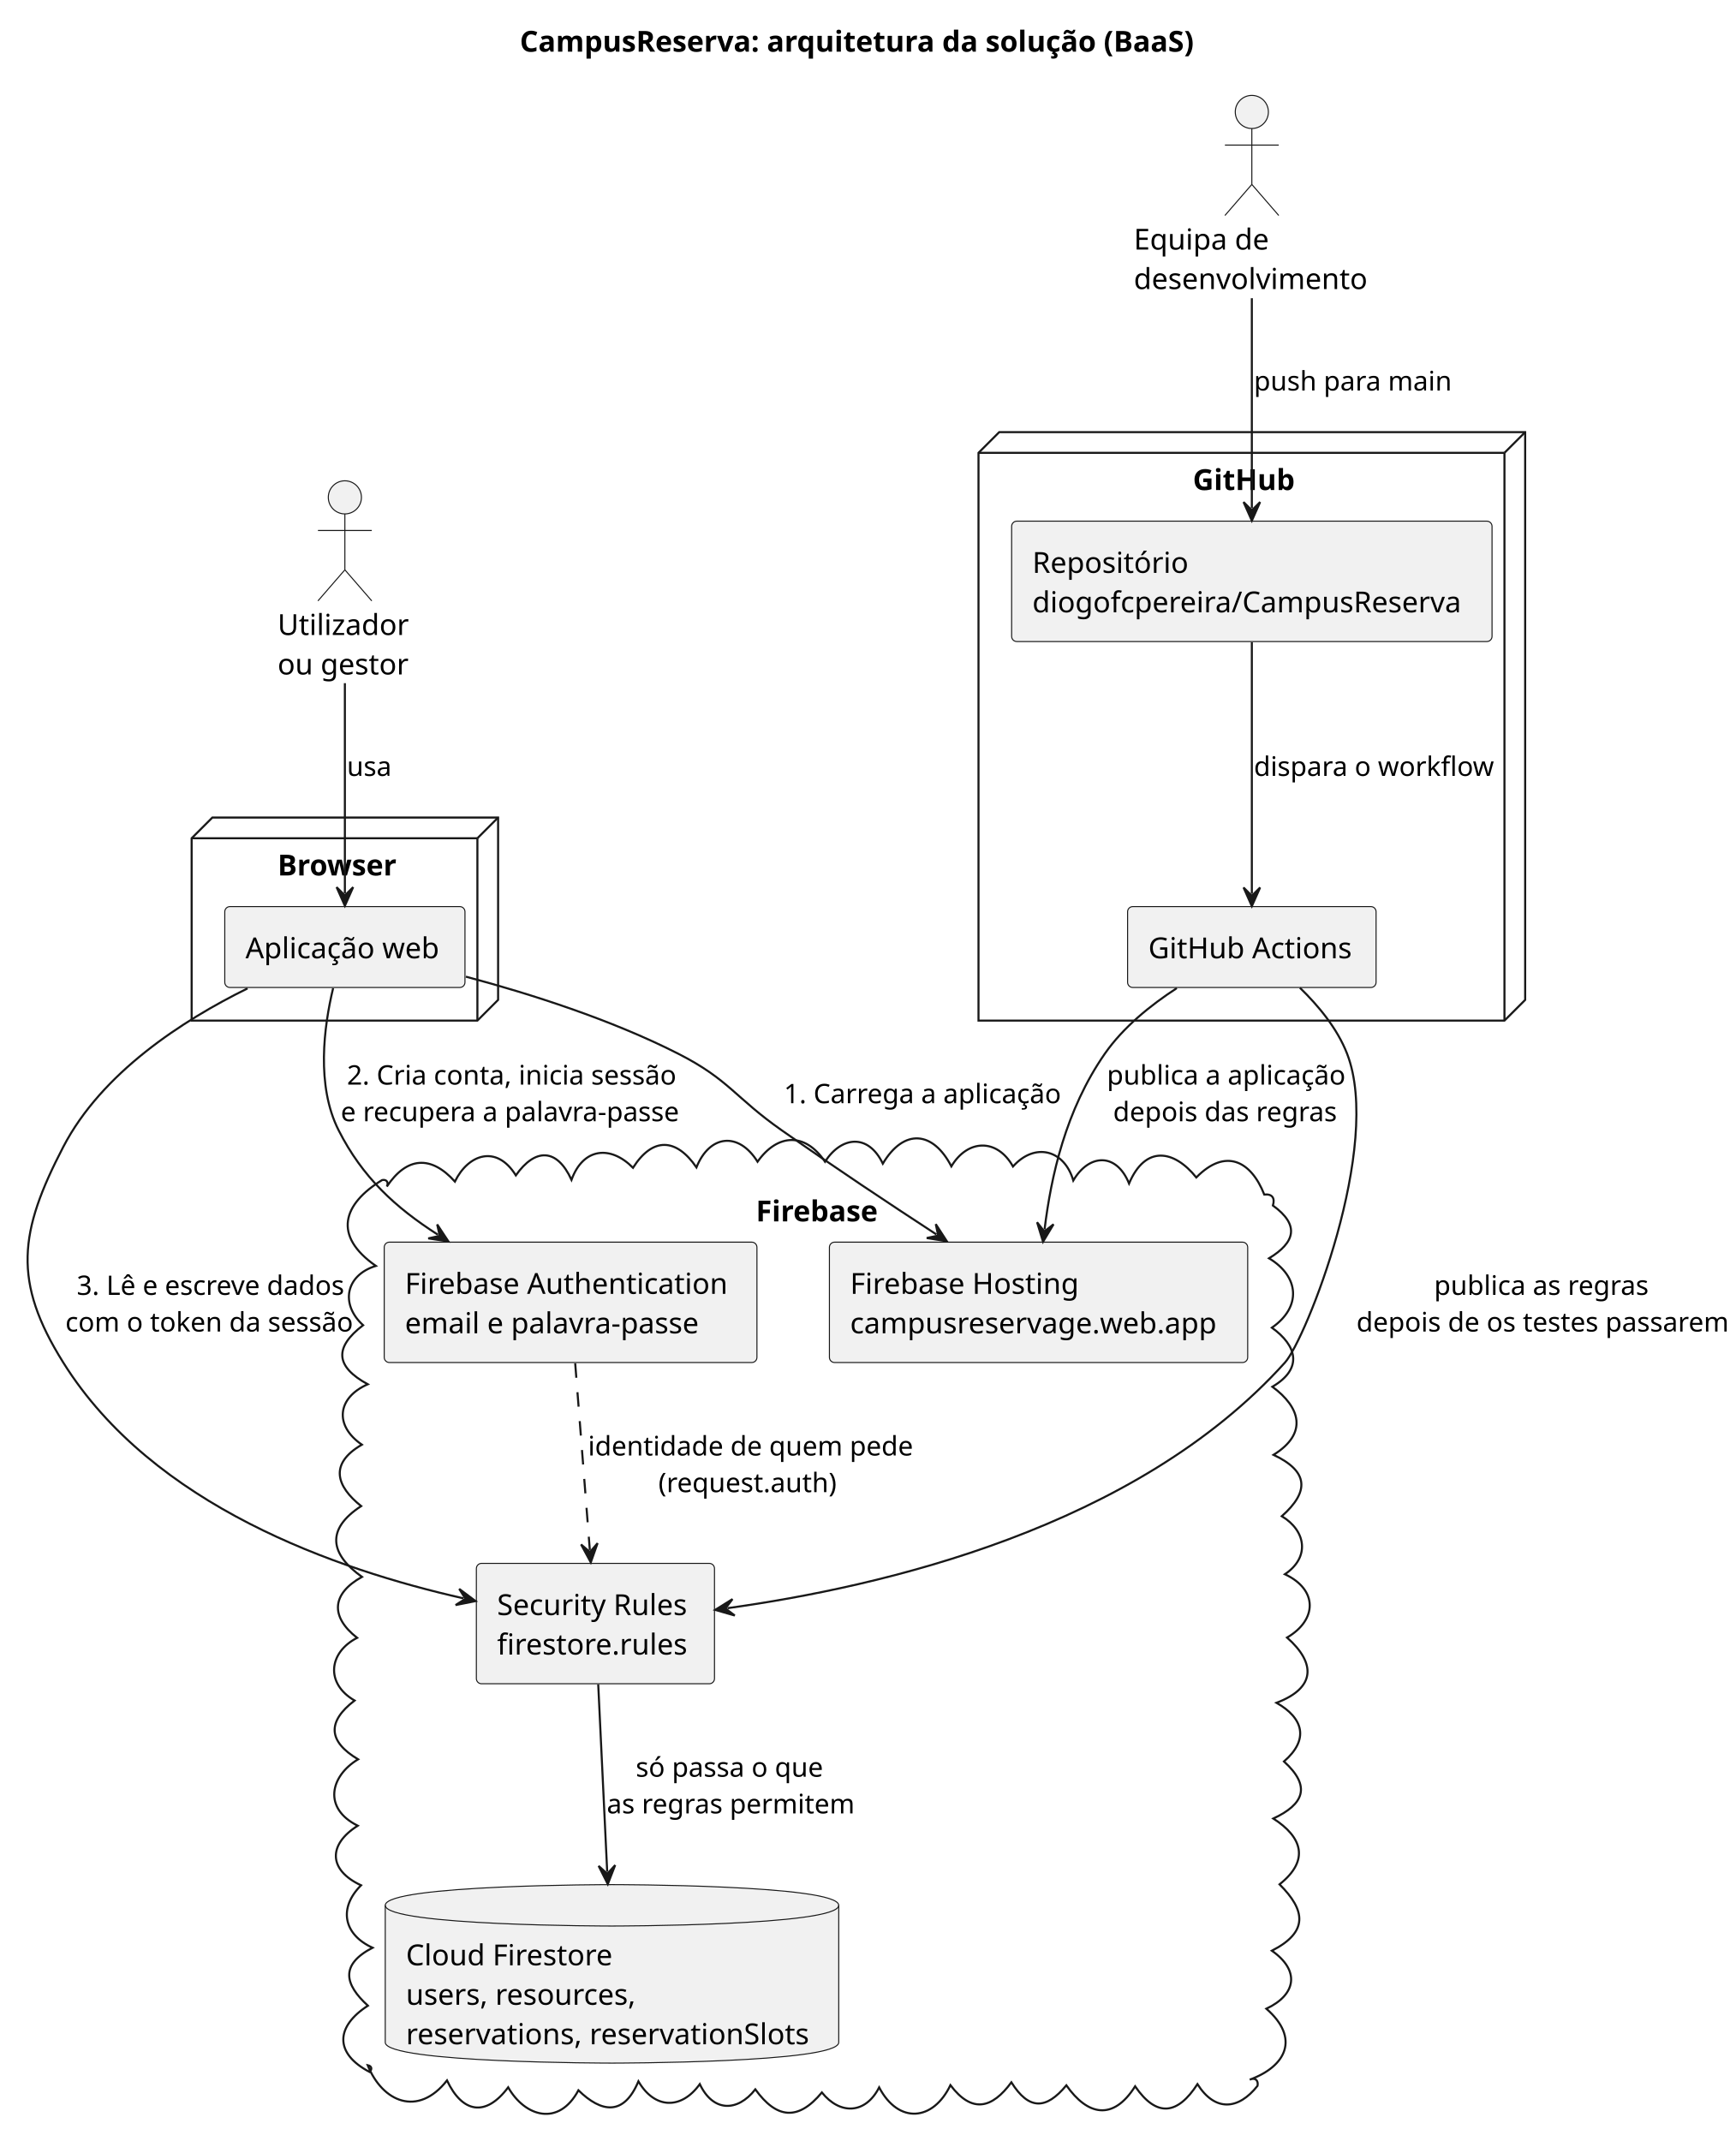
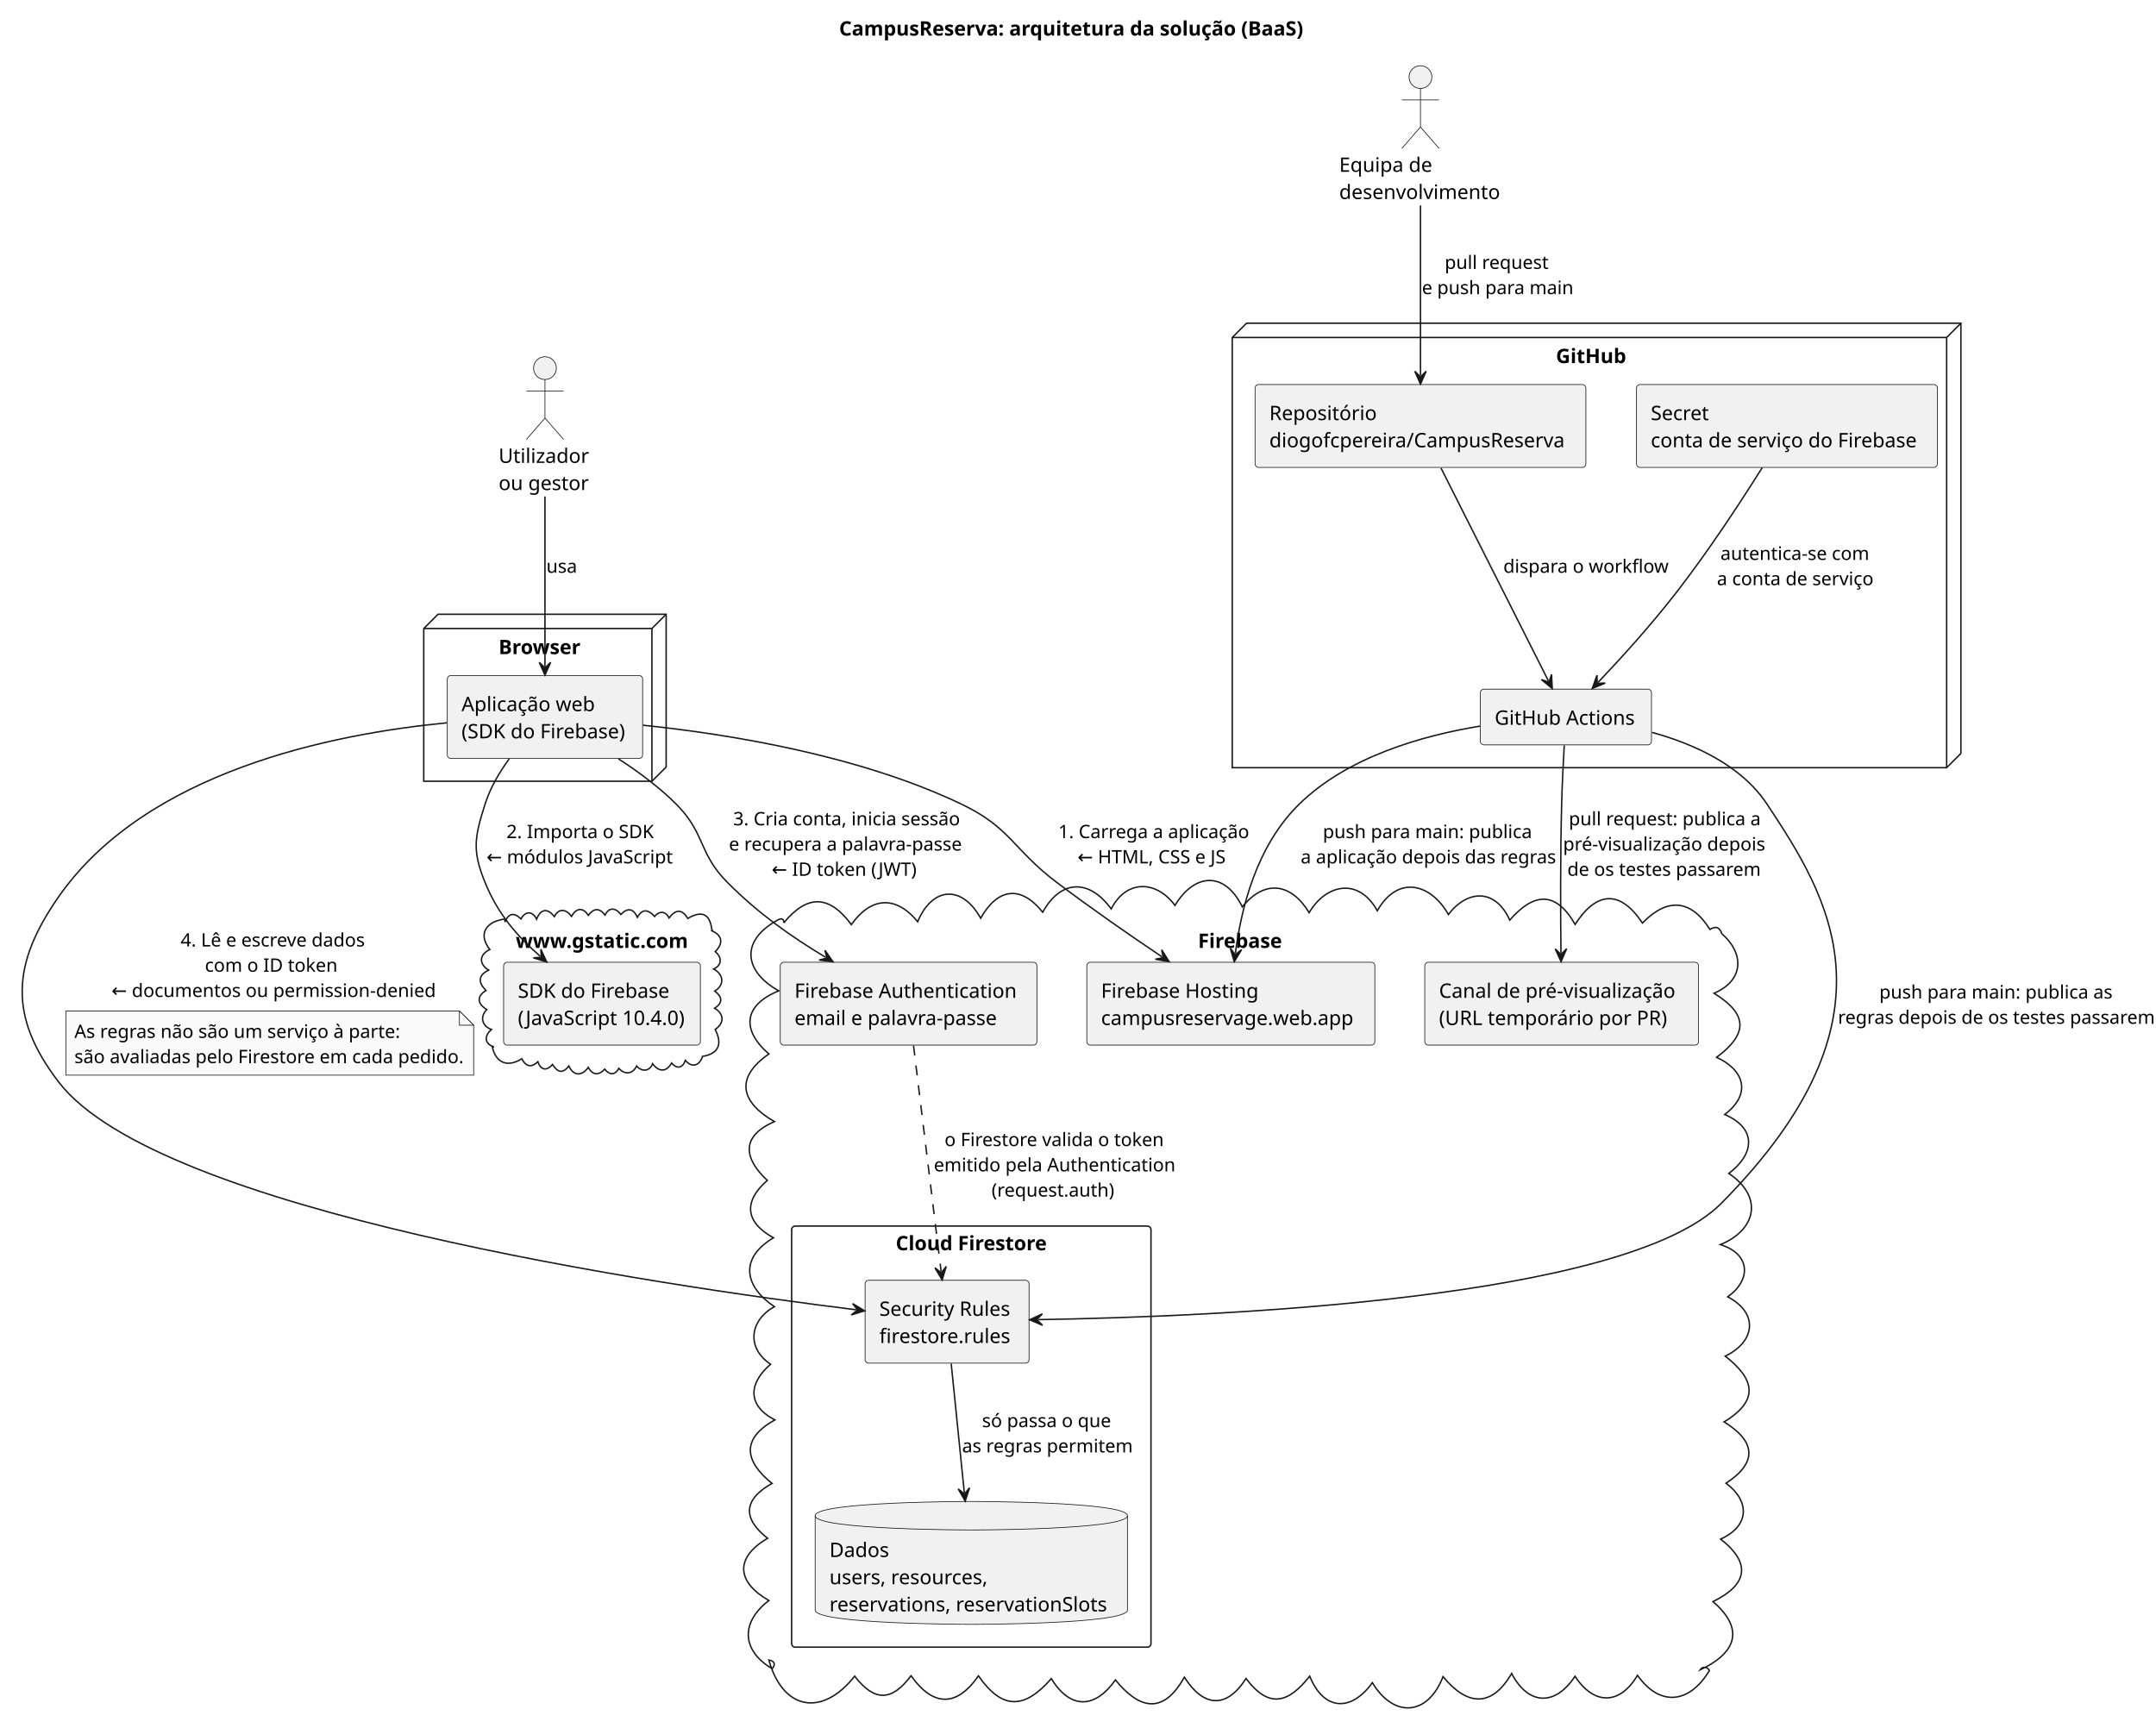
- <svg xmlns="http://www.w3.org/2000/svg" contentStyleType="text/css" height="1034px" preserveAspectRatio="none" style="width:838px;height:1034px;background:#FFFFFF;" version="1.1" viewBox="0 0 838 1034" width="838px" zoomAndPan="magnify">
+ <svg xmlns="http://www.w3.org/2000/svg" contentStyleType="text/css" height="1212px" preserveAspectRatio="none" style="width:1512px;height:1212px;background:#FFFFFF;" version="1.1" viewBox="0 0 1512 1212" width="1512px" zoomAndPan="magnify">
  <defs />
  <g>
-     <text fill="#000000" font-family="sans-serif" font-size="14" font-weight="bold" lengthAdjust="spacing" textLength="322" x="251.035" y="24.966">CampusReserva: arquitetura da solução (BaaS)</text>
+     <text fill="#000000" font-family="sans-serif" font-size="14" font-weight="bold" lengthAdjust="spacing" textLength="322" x="588.47" y="24.966">CampusReserva: arquitetura da solução (BaaS)</text>
    <g id="cluster_browser">
-       <polygon fill="none" points="92.55,404.838,102.55,394.838,240.55,394.838,240.55,482.898,230.55,492.898,92.55,492.898,92.55,404.838" style="stroke:#181818;stroke-width:1.0;" />
-       <line style="stroke:#181818;stroke-width:1.0;" x1="230.55" x2="240.55" y1="404.838" y2="394.838" />
-       <line style="stroke:#181818;stroke-width:1.0;" x1="92.55" x2="230.55" y1="404.838" y2="404.838" />
-       <line style="stroke:#181818;stroke-width:1.0;" x1="230.55" x2="230.55" y1="404.838" y2="492.898" />
-       <text fill="#000000" font-family="sans-serif" font-size="14" font-weight="bold" lengthAdjust="spacing" textLength="57" x="134.05" y="422.804">Browser</text>
+       <polygon fill="none" points="297.18,440.838,307.18,430.838,467.18,430.838,467.18,537.978,457.18,547.978,297.18,547.978,297.18,440.838" style="stroke:#181818;stroke-width:1.0;" />
+       <line style="stroke:#181818;stroke-width:1.0;" x1="457.18" x2="467.18" y1="440.838" y2="430.838" />
+       <line style="stroke:#181818;stroke-width:1.0;" x1="297.18" x2="457.18" y1="440.838" y2="440.838" />
+       <line style="stroke:#181818;stroke-width:1.0;" x1="457.18" x2="457.18" y1="440.838" y2="547.978" />
+       <text fill="#000000" font-family="sans-serif" font-size="14" font-weight="bold" lengthAdjust="spacing" textLength="57" x="349.68" y="458.804">Browser</text>
+     </g>
+     <g id="cluster_gstatic">
+       <path d="M354.046,646.788 C356.6,640.529 360.621,639.711 365.365,644.555 C368.422,638.844 373.406,638.843 376.325,644.686 C379.171,637.35 384.014,636.799 388.764,642.927 C392.021,636.424 397.435,637.934 400.836,642.774 C403.853,636.96 408.777,636.034 412.56,642.012 C416.584,636.944 420.133,636.591 424.354,641.786 C427.26,635.774 432.104,636.957 435.376,641.399 C440.154,636.551 444.163,637.059 447.014,643.403 C450.614,636.827 454.955,638.178 459.078,642.842 C462.251,638.722 466.884,638.986 469.192,643.818 C473.663,637.957 478.244,637.226 482.309,644.23 C491.534,638.732 497.766,640.242 499.18,651.908 C499.608,652.119 499.741,652.6 499.264,652.889 C506.995,656.192 507.117,662.045 501.586,667.461 C506.218,671.273 506.613,676.855 500.466,679.679 C507.458,683.25 508.407,690.807 501.278,695.121 C506.544,699.202 507.185,703.242 501.137,707.191 C507.961,711.109 508.068,717.761 501.54,722.041 C506.842,732.339 504.09,739.226 492.18,741.048 C492.493,741.091 492.654,741.253 492.48,741.574 C490.115,747.824 485.123,748.935 480.642,743.769 C478.697,749.164 474.795,750.052 470.961,745.631 C467.203,752.314 461.883,751.836 457.697,746.088 C455.567,751.637 450.011,751.883 446.476,747.709 C443.588,753.556 438.2,753.965 433.964,749.316 C431.324,754.448 427.3,754.041 424.098,749.914 C419.971,754.396 415.597,754.357 412.582,748.656 C408.227,754.773 402.309,755.09 398.927,747.675 C394.419,753.574 390.896,751.945 387.442,746.599 C383.436,751.401 379.203,750.693 377.213,744.69 C372.548,749.221 368.77,748.015 365.926,742.619 C355.984,748.878 347.715,745.717 345.18,734.048 C345.477,733.664 345.881,733.755 346.013,734.211 C339.094,731.569 340.065,726.021 344.634,722.073 C338.048,719.77 336.361,713.119 341.357,708.099 C335.112,704.326 333.764,699.063 340.804,694.741 C335.414,689.199 334.925,684.23 342.702,680.435 C335.607,676.118 336.089,669.485 343.52,665.99 C335.321,655.527 340.364,647.149 352.18,644.908 C353.668,644.387 354.542,645.339 354.046,646.788 " fill="none" style="stroke:#181818;stroke-width:1.0;" />
+       <text fill="#000000" font-family="sans-serif" font-size="14" font-weight="bold" lengthAdjust="spacing" textLength="121" x="361.68" y="664.874">www.gstatic.com</text>
    </g>
    <g id="cluster_firebase">
-       <path d="M186.803,573.066 C196.401,558.695 208.074,557.739 219.683,570.641 C226.12,557.421 239.799,552.626 249.114,567.642 C258.476,554.384 268.939,554.399 275.998,569.803 C281.631,554.26 294.852,552.992 305.69,563.976 C315.259,548.962 326.584,549.618 336.339,563.78 C342.678,547.973 356.694,546.435 365.844,561.054 C375.445,547.448 388.818,546.734 398.427,561.045 C406.365,548.734 419.31,547.301 426.344,561.979 C436.534,544.851 450.62,546.188 459.442,563.302 C467.233,550.182 481.462,549.59 489.202,563.359 C499.742,551.577 513.986,555.204 518.324,570.123 C525.957,557.171 539.137,556.512 545.255,571.578 C553.156,552.937 566.952,555.278 577.735,568.655 C591.83,554.256 604.153,560.65 610.55,576.898 C614.48,576.516 615.791,578.66 614.727,582.207 C627.867,591.718 625.39,600.071 612.857,607.699 C627.485,616.49 628.661,631.218 614.239,641.206 C626.249,649.829 629.487,660.892 614.47,669.734 C627.922,679.633 631.792,692.194 615.038,702.615 C631.86,710.56 632.543,720.226 619.027,732.255 C630.642,739.253 632.805,752.004 620.521,760.276 C636.521,767.761 636.141,782.34 621.557,790.861 C635.63,803.316 635.33,815.228 616.472,822.368 C629.485,829.805 632.334,840.058 620.074,850.707 C633.408,862.807 629.607,871.398 614.93,878.271 C628.857,887.226 632.604,898.392 617.935,910.05 C630.569,922.628 631.941,933.036 614.233,942.111 C627.856,951.633 626.111,963.271 611.571,970.117 C627.941,984.439 621.02,997.979 603.55,1004.378 C606.089,1003.167 607.828,1004.695 607.302,1007.351 C598.077,1019.045 586.803,1019.98 578.284,1006.537 C568.792,1021.17 558.727,1022.933 548.183,1007.594 C537.527,1024.455 525.179,1021.677 514.978,1007.113 C505.154,1018.98 496.869,1019.105 488.426,1005.664 C479.155,1018.249 469.486,1020.908 458.985,1007.033 C450.692,1024.391 433.971,1025.995 424.569,1008.115 C417.935,1021.128 405.654,1021.431 396.907,1010.563 C385.366,1024.487 374.996,1023.219 364.769,1009.06 C356.077,1020.129 344.325,1020.018 337.952,1006.527 C328.996,1019.007 316.095,1018.591 308.313,1005.182 C301.274,1021.988 290.515,1020.413 279.336,1009.512 C269.863,1027.219 253.535,1022.34 245.413,1008.079 C234.575,1022.563 223.308,1020.49 215.869,1004.755 C201.834,1022.614 184.722,1015.17 177.55,997.378 C179.587,997.81 179.802,999.274 178.505,1000.672 C161.203,991.589 162.195,978.593 177.673,968.658 C166.327,958.298 164.196,948.856 179.912,940.659 C165.91,934.264 163.332,921.504 174.37,910.506 C158.483,903.135 158.367,890.792 172.764,881.732 C155.963,873.423 159.364,857.815 172.932,849.666 C158.491,841.059 157.808,831.547 171.238,821.277 C157.057,813.063 158.681,798.08 172.459,790.993 C159.322,780.692 160.222,769.643 174.807,761.552 C159.495,750.664 157.142,738.631 174.42,727.375 C162.455,717.83 158.799,706.935 174.759,697.708 C161.324,688.451 162.81,675.035 177.605,668.532 C162.03,660.031 161.177,650.85 175.357,640.005 C164.271,629.953 166.828,615.894 181.501,611.369 C160.63,596.811 165.515,581.522 184.55,569.898 C186.845,569.462 187.767,571.184 186.803,573.066 " fill="none" style="stroke:#181818;stroke-width:1.0;" />
-       <text fill="#000000" font-family="sans-serif" font-size="14" font-weight="bold" lengthAdjust="spacing" textLength="58" x="365.05" y="589.864">Firebase</text>
+       <path d="M549.662,647.271 C566.255,627.196 581.517,627.605 597.042,648.506 C610.775,629.119 628.167,627.75 643.56,646.479 C653.968,621.74 674.663,620.617 687.744,644.026 C699.523,623.233 715.548,620.287 731.231,639.814 C744.287,616.416 764.111,616.639 779.284,637.516 C790.033,616.528 811.15,617.56 824.006,635.067 C837.574,612.542 858.682,610.608 871.24,636.062 C887.216,616.394 905.618,619.598 918.103,640.132 C930.018,620.028 952.768,615.181 965.904,638.798 C980.434,613.181 1003.71,619.957 1015.753,641.429 C1029.291,623.746 1048.887,623.21 1058.768,645.376 C1075.378,626.313 1090.845,624.362 1104.641,648.374 C1119.556,625.258 1136.011,623.726 1151.864,647.429 C1169.119,629.611 1185.642,630.464 1199.18,651.908 C1203.456,649.238 1205.949,650.388 1207.581,654.971 C1223.429,668.855 1223.092,687.657 1202.071,696.669 C1225.825,711.434 1226.054,725.024 1203.855,741.614 C1223.329,750.51 1228.567,767.331 1209.555,781.7 C1233.02,791.936 1229.728,810.018 1212.413,823.07 C1236.712,839.287 1231.822,862.626 1206.504,872.966 C1227.709,879.56 1228.362,897.656 1211.661,909.588 C1233.85,921.316 1230.611,941.262 1209.919,951.195 C1230.397,967.242 1234.217,982.058 1209.119,997.313 C1230.822,1010.75 1233.177,1025.48 1210.479,1040.321 C1227.447,1053.069 1226.977,1070.376 1206.687,1079.52 C1228.732,1096.807 1225.148,1111.676 1201.338,1123.37 C1224.764,1143.634 1216.243,1160.125 1192.18,1171.318 C1194.033,1168.599 1197.274,1168.91 1198.81,1171.699 C1185.473,1194.099 1164.71,1198.089 1148.349,1175.059 C1135.91,1196.253 1117.608,1195.867 1104.539,1175.726 C1090.818,1196.721 1071.935,1196.359 1060.124,1173.78 C1045.709,1198.458 1028.459,1196.04 1012,1175.98 C1001.382,1203.508 977.557,1205.328 962.426,1180.232 C947.771,1200.72 928.454,1200.263 918.483,1175.667 C903.696,1194.397 890.104,1198.904 873.836,1177.306 C859.769,1199.223 843.728,1197.056 830.587,1176.367 C815.703,1203.002 799.012,1198.859 782.237,1178.304 C767.898,1198.547 750.779,1199.246 737.275,1177.411 C718.588,1198.723 703.125,1199.737 686.18,1175.458 C670.688,1197.674 654.314,1196.974 638.901,1175.373 C625.337,1193.551 613.206,1193.609 599.375,1175.666 C577.148,1203.968 549.29,1200.286 539.18,1164.318 C543.136,1165.043 544.152,1167.192 541.564,1170.458 C519.67,1157.409 519.528,1137.68 539.221,1122.594 C516.772,1109.705 514.897,1092.804 538.303,1078.95 C520.261,1064.811 521.6,1051.514 541.439,1040.463 C522.425,1025.135 519.219,1009.324 543.432,995.931 C523.5,985.664 525.226,969.871 540.416,956.891 C523.015,945.172 526.011,925.936 543.069,916.479 C522.279,902.571 518.054,882.67 542.455,868.187 C522.646,857.326 521.085,842.774 538.105,827.933 C521.73,812.632 519.14,797.088 543.123,786.699 C520.144,773.555 514.578,756.31 539.231,739.259 C519.759,722.334 521.448,705.069 546.088,694.973 C520.895,680.736 519.389,659.049 546.18,644.908 C548.485,643.874 549.78,644.735 549.662,647.271 " fill="none" style="stroke:#181818;stroke-width:1.0;" />
+       <text fill="#000000" font-family="sans-serif" font-size="14" font-weight="bold" lengthAdjust="spacing" textLength="58" x="840.18" y="664.874">Firebase</text>
+     </g>
+     <g id="cluster_firestore">
+       <rect fill="none" height="295.34" rx="2.5" ry="2.5" style="stroke:#181818;stroke-width:1.0;" width="252" x="555.18" y="859.978" />
+       <text fill="#000000" font-family="sans-serif" font-size="14" font-weight="bold" lengthAdjust="spacing" textLength="106" x="628.18" y="876.944">Cloud Firestore</text>
    </g>
    <g id="cluster_github">
-       <polygon fill="none" points="472.55,218.698,482.55,208.698,736.55,208.698,736.55,482.898,726.55,492.898,472.55,492.898,472.55,218.698" style="stroke:#181818;stroke-width:1.0;" />
-       <line style="stroke:#181818;stroke-width:1.0;" x1="726.55" x2="736.55" y1="218.698" y2="208.698" />
-       <line style="stroke:#181818;stroke-width:1.0;" x1="472.55" x2="726.55" y1="218.698" y2="218.698" />
-       <line style="stroke:#181818;stroke-width:1.0;" x1="726.55" x2="726.55" y1="218.698" y2="492.898" />
-       <text fill="#000000" font-family="sans-serif" font-size="14" font-weight="bold" lengthAdjust="spacing" textLength="49" x="576.05" y="236.664">GitHub</text>
+       <polygon fill="none" points="864.18,236.708,874.18,226.708,1375.18,226.708,1375.18,528.448,1365.18,538.448,864.18,538.448,864.18,236.708" style="stroke:#181818;stroke-width:1.0;" />
+       <line style="stroke:#181818;stroke-width:1.0;" x1="1365.18" x2="1375.18" y1="236.708" y2="226.708" />
+       <line style="stroke:#181818;stroke-width:1.0;" x1="864.18" x2="1365.18" y1="236.708" y2="236.708" />
+       <line style="stroke:#181818;stroke-width:1.0;" x1="1365.18" x2="1365.18" y1="236.708" y2="538.448" />
+       <text fill="#000000" font-family="sans-serif" font-size="14" font-weight="bold" lengthAdjust="spacing" textLength="49" x="1091.18" y="254.674">GitHub</text>
    </g>
    <g id="elem_app">
-       <rect fill="#F1F1F1" height="39.068" rx="2.5" ry="2.5" style="stroke:#181818;stroke-width:0.5;" width="116" x="108.55" y="437.838" />
-       <text fill="#000000" font-family="sans-serif" font-size="14" lengthAdjust="spacing" textLength="96" x="118.55" y="462.804">Aplicação web</text>
+       <rect fill="#F1F1F1" height="58.136" rx="2.5" ry="2.5" style="stroke:#181818;stroke-width:0.5;" width="137" x="313.68" y="473.838" />
+       <text fill="#000000" font-family="sans-serif" font-size="14" lengthAdjust="spacing" textLength="96" x="323.68" y="498.804">Aplicação web</text>
+       <text fill="#000000" font-family="sans-serif" font-size="14" lengthAdjust="spacing" textLength="117" x="323.68" y="517.872">(SDK do Firebase)</text>
+     </g>
+     <g id="elem_sdk">
+       <rect fill="#F1F1F1" height="58.136" rx="2.5" ry="2.5" style="stroke:#181818;stroke-width:0.5;" width="138" x="353.18" y="674.908" />
+       <text fill="#000000" font-family="sans-serif" font-size="14" lengthAdjust="spacing" textLength="109" x="363.18" y="699.874">SDK do Firebase</text>
+       <text fill="#000000" font-family="sans-serif" font-size="14" lengthAdjust="spacing" textLength="118" x="363.18" y="718.942">(JavaScript 10.4.0)</text>
    </g>
    <g id="elem_hosting">
-       <rect fill="#F1F1F1" height="58.136" rx="2.5" ry="2.5" style="stroke:#181818;stroke-width:0.5;" width="202" x="400.55" y="599.898" />
-       <text fill="#000000" font-family="sans-serif" font-size="14" lengthAdjust="spacing" textLength="113" x="410.55" y="624.864">Firebase Hosting</text>
-       <text fill="#000000" font-family="sans-serif" font-size="14" lengthAdjust="spacing" textLength="182" x="410.55" y="643.932">campusreservage.web.app</text>
+       <rect fill="#F1F1F1" height="58.136" rx="2.5" ry="2.5" style="stroke:#181818;stroke-width:0.5;" width="202" x="762.18" y="674.908" />
+       <text fill="#000000" font-family="sans-serif" font-size="14" lengthAdjust="spacing" textLength="113" x="772.18" y="699.874">Firebase Hosting</text>
+       <text fill="#000000" font-family="sans-serif" font-size="14" lengthAdjust="spacing" textLength="182" x="772.18" y="718.942">campusreservage.web.app</text>
+     </g>
+     <g id="elem_preview">
+       <rect fill="#F1F1F1" height="58.136" rx="2.5" ry="2.5" style="stroke:#181818;stroke-width:0.5;" width="192" x="999.18" y="674.908" />
+       <text fill="#000000" font-family="sans-serif" font-size="14" lengthAdjust="spacing" textLength="172" x="1009.18" y="699.874">Canal de pré-visualização</text>
+       <text fill="#000000" font-family="sans-serif" font-size="14" lengthAdjust="spacing" textLength="161" x="1009.18" y="718.942">(URL temporário por PR)</text>
    </g>
    <g id="elem_auth">
-       <rect fill="#F1F1F1" height="58.136" rx="2.5" ry="2.5" style="stroke:#181818;stroke-width:0.5;" width="180" x="185.55" y="599.898" />
-       <text fill="#000000" font-family="sans-serif" font-size="14" lengthAdjust="spacing" textLength="160" x="195.55" y="624.864">Firebase Authentication</text>
-       <text fill="#000000" font-family="sans-serif" font-size="14" lengthAdjust="spacing" textLength="147" x="195.55" y="643.932">email e palavra-passe</text>
+       <rect fill="#F1F1F1" height="58.136" rx="2.5" ry="2.5" style="stroke:#181818;stroke-width:0.5;" width="180" x="547.18" y="674.908" />
+       <text fill="#000000" font-family="sans-serif" font-size="14" lengthAdjust="spacing" textLength="160" x="557.18" y="699.874">Firebase Authentication</text>
+       <text fill="#000000" font-family="sans-serif" font-size="14" lengthAdjust="spacing" textLength="147" x="557.18" y="718.942">email e palavra-passe</text>
    </g>
    <g id="elem_rules">
-       <rect fill="#F1F1F1" height="58.136" rx="2.5" ry="2.5" style="stroke:#181818;stroke-width:0.5;" width="115" x="230.05" y="755.038" />
-       <text fill="#000000" font-family="sans-serif" font-size="14" lengthAdjust="spacing" textLength="95" x="240.05" y="780.004">Security Rules</text>
-       <text fill="#000000" font-family="sans-serif" font-size="14" lengthAdjust="spacing" textLength="95" x="240.05" y="799.072">firestore.rules</text>
+       <rect fill="#F1F1F1" height="58.136" rx="2.5" ry="2.5" style="stroke:#181818;stroke-width:0.5;" width="115" x="606.68" y="897.978" />
+       <text fill="#000000" font-family="sans-serif" font-size="14" lengthAdjust="spacing" textLength="95" x="616.68" y="922.944">Security Rules</text>
+       <text fill="#000000" font-family="sans-serif" font-size="14" lengthAdjust="spacing" textLength="95" x="616.68" y="942.012">firestore.rules</text>
    </g>
    <g id="elem_db">
-       <path d="M186.05,920.178 C186.05,910.178 295.55,910.178 295.55,910.178 C295.55,910.178 405.05,910.178 405.05,920.178 L405.05,986.382 C405.05,996.382 295.55,996.382 295.55,996.382 C295.55,996.382 186.05,996.382 186.05,986.382 L186.05,920.178 " fill="#F1F1F1" style="stroke:#181818;stroke-width:0.5;" />
-       <path d="M186.05,920.178 C186.05,930.178 295.55,930.178 295.55,930.178 C295.55,930.178 405.05,930.178 405.05,920.178 " fill="none" style="stroke:#181818;stroke-width:0.5;" />
-       <text fill="#000000" font-family="sans-serif" font-size="14" lengthAdjust="spacing" textLength="102" x="196.05" y="949.144">Cloud Firestore</text>
-       <text fill="#000000" font-family="sans-serif" font-size="14" lengthAdjust="spacing" textLength="115" x="196.05" y="968.212">users, resources,</text>
-       <text fill="#000000" font-family="sans-serif" font-size="14" lengthAdjust="spacing" textLength="199" x="196.05" y="987.28">reservations, reservationSlots</text>
+       <path d="M571.68,1063.118 C571.68,1053.118 681.18,1053.118 681.18,1053.118 C681.18,1053.118 790.68,1053.118 790.68,1063.118 L790.68,1129.322 C790.68,1139.322 681.18,1139.322 681.18,1139.322 C681.18,1139.322 571.68,1139.322 571.68,1129.322 L571.68,1063.118 " fill="#F1F1F1" style="stroke:#181818;stroke-width:0.5;" />
+       <path d="M571.68,1063.118 C571.68,1073.118 681.18,1073.118 681.18,1073.118 C681.18,1073.118 790.68,1073.118 790.68,1063.118 " fill="none" style="stroke:#181818;stroke-width:0.5;" />
+       <text fill="#000000" font-family="sans-serif" font-size="14" lengthAdjust="spacing" textLength="42" x="581.68" y="1092.084">Dados</text>
+       <text fill="#000000" font-family="sans-serif" font-size="14" lengthAdjust="spacing" textLength="115" x="581.68" y="1111.152">users, resources,</text>
+       <text fill="#000000" font-family="sans-serif" font-size="14" lengthAdjust="spacing" textLength="199" x="581.68" y="1130.22">reservations, reservationSlots</text>
    </g>
    <g id="elem_repo">
-       <rect fill="#F1F1F1" height="58.136" rx="2.5" ry="2.5" style="stroke:#181818;stroke-width:0.5;" width="232" x="488.55" y="251.698" />
-       <text fill="#000000" font-family="sans-serif" font-size="14" lengthAdjust="spacing" textLength="76" x="498.55" y="276.664">Repositório</text>
-       <text fill="#000000" font-family="sans-serif" font-size="14" lengthAdjust="spacing" textLength="212" x="498.55" y="295.732">diogofcpereira/CampusReserva</text>
+       <rect fill="#F1F1F1" height="58.136" rx="2.5" ry="2.5" style="stroke:#181818;stroke-width:0.5;" width="232" x="880.18" y="269.708" />
+       <text fill="#000000" font-family="sans-serif" font-size="14" lengthAdjust="spacing" textLength="76" x="890.18" y="294.674">Repositório</text>
+       <text fill="#000000" font-family="sans-serif" font-size="14" lengthAdjust="spacing" textLength="212" x="890.18" y="313.742">diogofcpereira/CampusReserva</text>
    </g>
    <g id="elem_actions">
-       <rect fill="#F1F1F1" height="39.068" rx="2.5" ry="2.5" style="stroke:#181818;stroke-width:0.5;" width="120" x="544.55" y="437.838" />
-       <text fill="#000000" font-family="sans-serif" font-size="14" lengthAdjust="spacing" textLength="100" x="554.55" y="462.804">GitHub Actions</text>
+       <rect fill="#F1F1F1" height="39.068" rx="2.5" ry="2.5" style="stroke:#181818;stroke-width:0.5;" width="120" x="1038.18" y="483.378" />
+       <text fill="#000000" font-family="sans-serif" font-size="14" lengthAdjust="spacing" textLength="100" x="1048.18" y="508.344">GitHub Actions</text>
+     </g>
+     <g id="elem_secret">
+       <rect fill="#F1F1F1" height="58.136" rx="2.5" ry="2.5" style="stroke:#181818;stroke-width:0.5;" width="211" x="1147.68" y="269.708" />
+       <text fill="#000000" font-family="sans-serif" font-size="14" lengthAdjust="spacing" textLength="42" x="1157.68" y="294.674">Secret</text>
+       <text fill="#000000" font-family="sans-serif" font-size="14" lengthAdjust="spacing" textLength="191" x="1157.68" y="313.742">conta de serviço do Firebase</text>
    </g>
    <g id="elem_pessoa">
-       <ellipse cx="166.55" cy="240.198" fill="#F1F1F1" rx="8" ry="8" style="stroke:#181818;stroke-width:0.5;" />
-       <path d="M166.55,248.198 L166.55,275.198 M153.55,256.198 L179.55,256.198 M166.55,275.198 L153.55,290.198 M166.55,275.198 L179.55,290.198 " fill="none" style="stroke:#181818;stroke-width:0.5;" />
-       <text fill="#000000" font-family="sans-serif" font-size="14" lengthAdjust="spacing" textLength="65" x="134.05" y="306.664">Utilizador</text>
-       <text fill="#000000" font-family="sans-serif" font-size="14" lengthAdjust="spacing" textLength="64" x="134.05" y="325.732">ou gestor</text>
+       <ellipse cx="382.18" cy="258.208" fill="#F1F1F1" rx="8" ry="8" style="stroke:#181818;stroke-width:0.5;" />
+       <path d="M382.18,266.208 L382.18,293.208 M369.18,274.208 L395.18,274.208 M382.18,293.208 L369.18,308.208 M382.18,293.208 L395.18,308.208 " fill="none" style="stroke:#181818;stroke-width:0.5;" />
+       <text fill="#000000" font-family="sans-serif" font-size="14" lengthAdjust="spacing" textLength="65" x="349.68" y="324.674">Utilizador</text>
+       <text fill="#000000" font-family="sans-serif" font-size="14" lengthAdjust="spacing" textLength="64" x="349.68" y="343.742">ou gestor</text>
    </g>
    <g id="elem_equipa">
-       <ellipse cx="604.55" cy="54.068" fill="#F1F1F1" rx="8" ry="8" style="stroke:#181818;stroke-width:0.5;" />
-       <path d="M604.55,62.068 L604.55,89.068 M591.55,70.068 L617.55,70.068 M604.55,89.068 L591.55,104.068 M604.55,89.068 L617.55,104.068 " fill="none" style="stroke:#181818;stroke-width:0.5;" />
-       <text fill="#000000" font-family="sans-serif" font-size="14" lengthAdjust="spacing" textLength="68" x="547.55" y="120.534">Equipa de</text>
-       <text fill="#000000" font-family="sans-serif" font-size="14" lengthAdjust="spacing" textLength="114" x="547.55" y="139.602">desenvolvimento</text>
+       <ellipse cx="996.18" cy="54.068" fill="#F1F1F1" rx="8" ry="8" style="stroke:#181818;stroke-width:0.5;" />
+       <path d="M996.18,62.068 L996.18,89.068 M983.18,70.068 L1009.18,70.068 M996.18,89.068 L983.18,104.068 M996.18,89.068 L1009.18,104.068 " fill="none" style="stroke:#181818;stroke-width:0.5;" />
+       <text fill="#000000" font-family="sans-serif" font-size="14" lengthAdjust="spacing" textLength="68" x="939.18" y="120.534">Equipa de</text>
+       <text fill="#000000" font-family="sans-serif" font-size="14" lengthAdjust="spacing" textLength="114" x="939.18" y="139.602">desenvolvimento</text>
    </g>
    <g id="link_pessoa_app">
-       <path d="M166.55,329.938 C166.55,365.468 166.55,405.908 166.55,431.458 " fill="none" id="pessoa-to-app" style="stroke:#181818;stroke-width:1.0;" />
-       <polygon fill="#181818" points="166.55,437.458,170.55,428.458,166.55,432.458,162.55,428.458,166.55,437.458" style="stroke:#181818;stroke-width:1.0;" />
-       <text fill="#000000" font-family="sans-serif" font-size="13" lengthAdjust="spacing" textLength="21" x="167.55" y="374.735">usa</text>
+       <path d="M382.18,348.188 C382.18,387.318 382.18,435.048 382.18,467.528 " fill="none" id="pessoa-to-app" style="stroke:#181818;stroke-width:1.0;" />
+       <polygon fill="#181818" points="382.18,473.528,386.18,464.528,382.18,468.528,378.18,464.528,382.18,473.528" style="stroke:#181818;stroke-width:1.0;" />
+       <text fill="#000000" font-family="sans-serif" font-size="13" lengthAdjust="spacing" textLength="21" x="383.18" y="401.735">usa</text>
    </g>
    <g id="link_app_hosting">
-       <path d="M224.99,471.678 C256.38,480.058 295.17,492.428 327.55,508.898 C352.19,521.438 354.9,530.048 377.55,545.898 C403.66,564.188 428.414,580.65 452.244,596.191 " fill="none" id="app-to-hosting" style="stroke:#181818;stroke-width:1.0;" />
-       <polygon fill="#181818" points="457.27,599.468,451.916,591.201,453.082,596.737,447.546,597.902,457.27,599.468" style="stroke:#181818;stroke-width:1.0;" />
-       <text fill="#000000" font-family="sans-serif" font-size="13" lengthAdjust="spacing" textLength="128" x="378.55" y="532.795">1. Carrega a aplicação</text>
+       <path d="M450.95,508.668 C512.08,515.038 602.6,529.828 674.18,563.978 C708.96,580.568 710.4,595.808 741.18,618.978 C766.76,638.228 791.34,655.281 814.95,671.151 " fill="none" id="app-to-hosting" style="stroke:#181818;stroke-width:1.0;" />
+       <polygon fill="#181818" points="819.93,674.498,814.692,666.157,815.78,671.709,810.229,672.797,819.93,674.498" style="stroke:#181818;stroke-width:1.0;" />
+       <text fill="#000000" font-family="sans-serif" font-size="13" lengthAdjust="spacing" textLength="128" x="742.18" y="587.875">1. Carrega a aplicação</text>
+       <text fill="#000000" font-family="sans-serif" font-size="13" lengthAdjust="spacing" textLength="101" x="755.68" y="605.581">← HTML, CSS e JS</text>
+     </g>
+     <g id="link_app_sdk">
+       <path d="M357.11,532.228 C350.25,541.678 343.74,552.688 340.18,563.978 C332.84,587.298 330.97,596.338 340.18,618.978 C349.1,640.878 362.252,656.23 378.912,670.79 " fill="none" id="app-to-sdk" style="stroke:#181818;stroke-width:1.0;" />
+       <polygon fill="#181818" points="383.43,674.738,379.286,665.803,379.665,671.448,374.021,671.827,383.43,674.738" style="stroke:#181818;stroke-width:1.0;" />
+       <text fill="#000000" font-family="sans-serif" font-size="13" lengthAdjust="spacing" textLength="100" x="355.18" y="587.875">2. Importa o SDK</text>
+       <text fill="#000000" font-family="sans-serif" font-size="13" lengthAdjust="spacing" textLength="128" x="341.18" y="605.581">← módulos JavaScript</text>
    </g>
    <g id="link_app_auth">
-       <path d="M160.87,477.258 C156.42,495.798 152.61,524.338 163.55,545.898 C174.99,568.478 190.835,583.105 211.505,596.325 " fill="none" id="app-to-auth" style="stroke:#181818;stroke-width:1.0;" />
-       <polygon fill="#181818" points="216.56,599.558,211.133,591.339,212.348,596.864,206.823,598.078,216.56,599.558" style="stroke:#181818;stroke-width:1.0;" />
-       <text fill="#000000" font-family="sans-serif" font-size="13" lengthAdjust="spacing" textLength="152" x="167.55" y="523.795">2. Cria conta, inicia sessão</text>
-       <text fill="#000000" font-family="sans-serif" font-size="13" lengthAdjust="spacing" textLength="158" x="164.55" y="541.501">e recupera a palavra-passe</text>
+       <path d="M433.7,532.238 C447.72,541.308 462.31,552.118 474.18,563.978 C494.85,584.628 489.57,598.268 510.18,618.978 C531.81,640.718 554.778,656.907 579.048,671.497 " fill="none" id="app-to-auth" style="stroke:#181818;stroke-width:1.0;" />
+       <polygon fill="#181818" points="584.19,674.588,578.537,666.523,579.905,672.012,574.416,673.379,584.19,674.588" style="stroke:#181818;stroke-width:1.0;" />
+       <text fill="#000000" font-family="sans-serif" font-size="13" lengthAdjust="spacing" textLength="152" x="514.18" y="578.875">3. Cria conta, inicia sessão</text>
+       <text fill="#000000" font-family="sans-serif" font-size="13" lengthAdjust="spacing" textLength="158" x="511.18" y="596.581">e recupera a palavra-passe</text>
+       <text fill="#000000" font-family="sans-serif" font-size="13" lengthAdjust="spacing" textLength="98" x="541.18" y="614.287">← ID token (JWT)</text>
    </g>
    <g id="link_app_rules">
-       <path d="M119.55,477.358 C88.1,492.848 49.17,518.058 30.55,553.898 C9.21,594.968 6,618.798 30.55,658.038 C73.96,727.448 162.328,758.025 223.818,771.925 " fill="none" id="app-to-rules" style="stroke:#181818;stroke-width:1.0;" />
-       <polygon fill="#181818" points="229.67,773.248,221.774,767.362,224.793,772.145,220.01,775.165,229.67,773.248" style="stroke:#181818;stroke-width:1.0;" />
-       <text fill="#000000" font-family="sans-serif" font-size="13" lengthAdjust="spacing" textLength="125" x="37.05" y="625.365">3. Lê e escreve dados</text>
-       <text fill="#000000" font-family="sans-serif" font-size="13" lengthAdjust="spacing" textLength="136" x="31.55" y="643.071">com o token da sessão</text>
+       <path d="M313.37,506.998 C232.8,514.748 102.57,541.038 41.18,628.908 C8.08,676.298 6,713.108 41.18,758.978 C110.75,849.658 459.516,901.21 600.426,918.68 " fill="none" id="app-to-rules" style="stroke:#181818;stroke-width:1.0;" />
+       <polygon fill="#181818" points="606.38,919.418,597.941,914.341,601.418,918.803,596.956,922.28,606.38,919.418" style="stroke:#181818;stroke-width:1.0;" />
+       <text fill="#000000" font-family="sans-serif" font-size="13" lengthAdjust="spacing" textLength="125" x="126.68" y="663.875">4. Lê e escreve dados</text>
+       <text fill="#000000" font-family="sans-serif" font-size="13" lengthAdjust="spacing" textLength="91" x="143.68" y="681.581">com o ID token</text>
+       <text fill="#000000" font-family="sans-serif" font-size="13" lengthAdjust="spacing" textLength="222" x="78.18" y="699.287">← documentos ou permission-denied</text>
+       <path d="M46.18,709.096 L46.18,754.096 L332.18,754.096 L332.18,719.096 L322.18,709.096 L46.18,709.096 " fill="#FAFAFA" style="stroke:#181818;stroke-width:0.5;" />
+       <path d="M322.18,709.096 L322.18,719.096 L332.18,719.096 L322.18,709.096 " fill="#FAFAFA" style="stroke:#181818;stroke-width:0.5;" />
+       <text fill="#000000" font-family="sans-serif" font-size="13" lengthAdjust="spacing" textLength="221" x="52.18" y="727.993">As regras não são um serviço à parte:</text>
+       <text fill="#000000" font-family="sans-serif" font-size="13" lengthAdjust="spacing" textLength="265" x="52.18" y="745.699">são avaliadas pelo Firestore em cada pedido.</text>
    </g>
    <g id="link_auth_rules">
-       <path d="M277.78,658.418 C279.92,685.838 282.692,721.116 284.842,748.576 " fill="none" id="auth-to-rules" style="stroke:#181818;stroke-width:1.0;stroke-dasharray:7.0,7.0;" />
-       <polygon fill="#181818" points="285.31,754.558,288.595,745.273,284.92,749.573,280.62,745.898,285.31,754.558" style="stroke:#181818;stroke-width:1.0;" />
-       <text fill="#000000" font-family="sans-serif" font-size="13" lengthAdjust="spacing" textLength="153" x="283.97" y="702.935">identidade de quem pede</text>
-       <text fill="#000000" font-family="sans-serif" font-size="13" lengthAdjust="spacing" textLength="85" x="317.97" y="720.641">(request.auth)</text>
+       <path d="M640.66,733.428 C645.84,775.878 654.823,849.372 659.993,891.752 " fill="none" id="auth-to-rules" style="stroke:#181818;stroke-width:1.0;stroke-dasharray:7.0,7.0;" />
+       <polygon fill="#181818" points="660.72,897.708,663.601,888.29,660.115,892.745,655.66,889.259,660.72,897.708" style="stroke:#181818;stroke-width:1.0;" />
+       <text fill="#000000" font-family="sans-serif" font-size="13" lengthAdjust="spacing" textLength="151" x="662.4" y="803.875">o Firestore valida o token</text>
+       <text fill="#000000" font-family="sans-serif" font-size="13" lengthAdjust="spacing" textLength="166" x="654.9" y="821.581">emitido pela Authentication</text>
+       <text fill="#000000" font-family="sans-serif" font-size="13" lengthAdjust="spacing" textLength="85" x="695.4" y="839.287">(request.auth)</text>
    </g>
    <g id="link_rules_db">
-       <path d="M288.9,813.468 C290.17,839.918 291.782,873.745 293.232,903.955 " fill="none" id="rules-to-db" style="stroke:#181818;stroke-width:1.0;" />
-       <polygon fill="#181818" points="293.52,909.948,297.084,900.766,293.28,904.954,289.093,901.15,293.52,909.948" style="stroke:#181818;stroke-width:1.0;" />
-       <text fill="#000000" font-family="sans-serif" font-size="13" lengthAdjust="spacing" textLength="88" x="307.03" y="858.075">só passa o que</text>
-       <text fill="#000000" font-family="sans-serif" font-size="13" lengthAdjust="spacing" textLength="116" x="293.03" y="875.781">as regras permitem</text>
+       <path d="M667.07,956.408 C669.76,982.858 673.203,1016.709 676.273,1046.919 " fill="none" id="rules-to-db" style="stroke:#181818;stroke-width:1.0;" />
+       <polygon fill="#181818" points="676.88,1052.888,679.95,1043.53,676.375,1047.914,671.991,1044.338,676.88,1052.888" style="stroke:#181818;stroke-width:1.0;" />
+       <text fill="#000000" font-family="sans-serif" font-size="13" lengthAdjust="spacing" textLength="88" x="688.7" y="1001.015">só passa o que</text>
+       <text fill="#000000" font-family="sans-serif" font-size="13" lengthAdjust="spacing" textLength="116" x="674.7" y="1018.721">as regras permitem</text>
    </g>
    <g id="link_equipa_repo">
-       <path d="M604.55,144.008 C604.55,178.218 604.55,216.888 604.55,245.468 " fill="none" id="equipa-to-repo" style="stroke:#181818;stroke-width:1.0;" />
-       <polygon fill="#181818" points="604.55,251.468,608.55,242.468,604.55,246.468,600.55,242.468,604.55,251.468" style="stroke:#181818;stroke-width:1.0;" />
-       <text fill="#000000" font-family="sans-serif" font-size="13" lengthAdjust="spacing" textLength="93" x="605.55" y="188.595">push para main</text>
+       <path d="M996.18,144.058 C996.18,183.178 996.18,230.918 996.18,263.388 " fill="none" id="equipa-to-repo" style="stroke:#181818;stroke-width:1.0;" />
+       <polygon fill="#181818" points="996.18,269.388,1000.18,260.388,996.18,264.388,992.18,260.388,996.18,269.388" style="stroke:#181818;stroke-width:1.0;" />
+       <text fill="#000000" font-family="sans-serif" font-size="13" lengthAdjust="spacing" textLength="71" x="1013.18" y="188.605">pull request</text>
+       <text fill="#000000" font-family="sans-serif" font-size="13" lengthAdjust="spacing" textLength="103" x="997.18" y="206.311">e push para main</text>
    </g>
    <g id="link_repo_actions">
-       <path d="M604.55,310.208 C604.55,346.158 604.55,401.028 604.55,431.628 " fill="none" id="repo-to-actions" style="stroke:#181818;stroke-width:1.0;" />
-       <polygon fill="#181818" points="604.55,437.628,608.55,428.628,604.55,432.628,600.55,428.628,604.55,437.628" style="stroke:#181818;stroke-width:1.0;" />
-       <text fill="#000000" font-family="sans-serif" font-size="13" lengthAdjust="spacing" textLength="113" x="605.55" y="374.735">dispara o workflow</text>
+       <path d="M1010.58,328.308 C1031.72,370.208 1067.896,441.902 1085.886,477.542 " fill="none" id="repo-to-actions" style="stroke:#181818;stroke-width:1.0;" />
+       <polygon fill="#181818" points="1088.59,482.898,1088.105,473.061,1086.337,478.434,1080.964,476.666,1088.59,482.898" style="stroke:#181818;stroke-width:1.0;" />
+       <text fill="#000000" font-family="sans-serif" font-size="13" lengthAdjust="spacing" textLength="113" x="1054.29" y="401.735">dispara o workflow</text>
+     </g>
+     <g id="link_secret_actions">
+       <path d="M1235.88,327.968 C1220.93,351.748 1198.29,386.358 1176.18,414.838 C1157.14,439.368 1137.132,461.328 1120.793,478.528 " fill="none" id="secret-to-actions" style="stroke:#181818;stroke-width:1.0;" />
+       <polygon fill="#181818" points="1116.66,482.878,1125.759,479.108,1120.104,479.253,1119.959,473.598,1116.66,482.878" style="stroke:#181818;stroke-width:1.0;" />
+       <text fill="#000000" font-family="sans-serif" font-size="13" lengthAdjust="spacing" textLength="102" x="1206.55" y="392.735">autentica-se com</text>
+       <text fill="#000000" font-family="sans-serif" font-size="13" lengthAdjust="spacing" textLength="107" x="1204.05" y="410.441">a conta de serviço</text>
+     </g>
+     <g id="link_actions_preview">
+       <path d="M1097,522.838 C1096.31,534.658 1095.53,550.198 1095.18,563.978 C1094.23,602.218 1094.394,640.388 1094.704,668.488 " fill="none" id="actions-to-preview" style="stroke:#181818;stroke-width:1.0;" />
+       <polygon fill="#181818" points="1094.77,674.488,1098.67,665.444,1094.715,669.488,1090.671,665.533,1094.77,674.488" style="stroke:#181818;stroke-width:1.0;" />
+       <text fill="#000000" font-family="sans-serif" font-size="13" lengthAdjust="spacing" textLength="130" x="1100.18" y="578.875">pull request: publica a</text>
+       <text fill="#000000" font-family="sans-serif" font-size="13" lengthAdjust="spacing" textLength="138" x="1096.18" y="596.581">pré-visualização depois</text>
+       <text fill="#000000" font-family="sans-serif" font-size="13" lengthAdjust="spacing" textLength="132" x="1099.18" y="614.287">de os testes passarem</text>
    </g>
    <g id="link_actions_rules">
-       <path d="M627.77,477.058 C636.68,485.688 645.84,496.728 650.55,508.898 C667.83,553.578 630.53,646.958 620.55,658.038 C548.42,738.108 425.843,766.301 351.323,776.671 " fill="none" id="actions-to-rules" style="stroke:#181818;stroke-width:1.0;" />
-       <polygon fill="#181818" points="345.38,777.498,354.845,780.219,350.332,776.809,353.743,772.296,345.38,777.498" style="stroke:#181818;stroke-width:1.0;" />
-       <text fill="#000000" font-family="sans-serif" font-size="13" lengthAdjust="spacing" textLength="100" x="692.57" y="625.365">publica as regras</text>
-       <text fill="#000000" font-family="sans-serif" font-size="13" lengthAdjust="spacing" textLength="175" x="655.07" y="643.071">depois de os testes passarem</text>
+       <path d="M1158.56,513.698 C1188.15,521.868 1221.21,536.788 1239.18,563.978 C1281.67,628.258 1336.63,713.398 1207.18,843.978 C1140.23,911.518 853.859,923.53 728.069,925.59 " fill="none" id="actions-to-rules" style="stroke:#181818;stroke-width:1.0;" />
+       <polygon fill="#181818" points="722.07,925.688,731.134,929.54,727.069,925.606,731.003,921.541,722.07,925.688" style="stroke:#181818;stroke-width:1.0;" />
+       <text fill="#000000" font-family="sans-serif" font-size="13" lengthAdjust="spacing" textLength="158" x="1317.94" y="700.375">push para main: publica as</text>
+       <text fill="#000000" font-family="sans-serif" font-size="13" lengthAdjust="spacing" textLength="216" x="1288.94" y="718.081">regras depois de os testes passarem</text>
    </g>
    <g id="link_actions_hosting">
-       <path d="M568.31,477.228 C555.67,485.428 542.44,496.108 533.55,508.898 C514.61,536.148 507.601,568.093 504.451,593.763 " fill="none" id="actions-to-hosting" style="stroke:#181818;stroke-width:1.0;" />
-       <polygon fill="#181818" points="503.72,599.718,508.786,591.272,504.329,594.755,500.846,590.298,503.72,599.718" style="stroke:#181818;stroke-width:1.0;" />
-       <text fill="#000000" font-family="sans-serif" font-size="13" lengthAdjust="spacing" textLength="111" x="534.55" y="523.795">publica a aplicação</text>
-       <text fill="#000000" font-family="sans-serif" font-size="13" lengthAdjust="spacing" textLength="105" x="537.55" y="541.501">depois das regras</text>
+       <path d="M1037.94,509.308 C997.28,515.968 945.06,530.828 911.18,563.978 C880.89,593.618 870.485,637.319 866.365,668.559 " fill="none" id="actions-to-hosting" style="stroke:#181818;stroke-width:1.0;" />
+       <polygon fill="#181818" points="865.58,674.508,870.722,666.108,866.234,669.551,862.791,665.062,865.58,674.508" style="stroke:#181818;stroke-width:1.0;" />
+       <text fill="#000000" font-family="sans-serif" font-size="13" lengthAdjust="spacing" textLength="142" x="927.68" y="587.875">push para main: publica</text>
+       <text fill="#000000" font-family="sans-serif" font-size="13" lengthAdjust="spacing" textLength="173" x="912.18" y="605.581">a aplicação depois das regras</text>
    </g>
  </g>
</svg>
